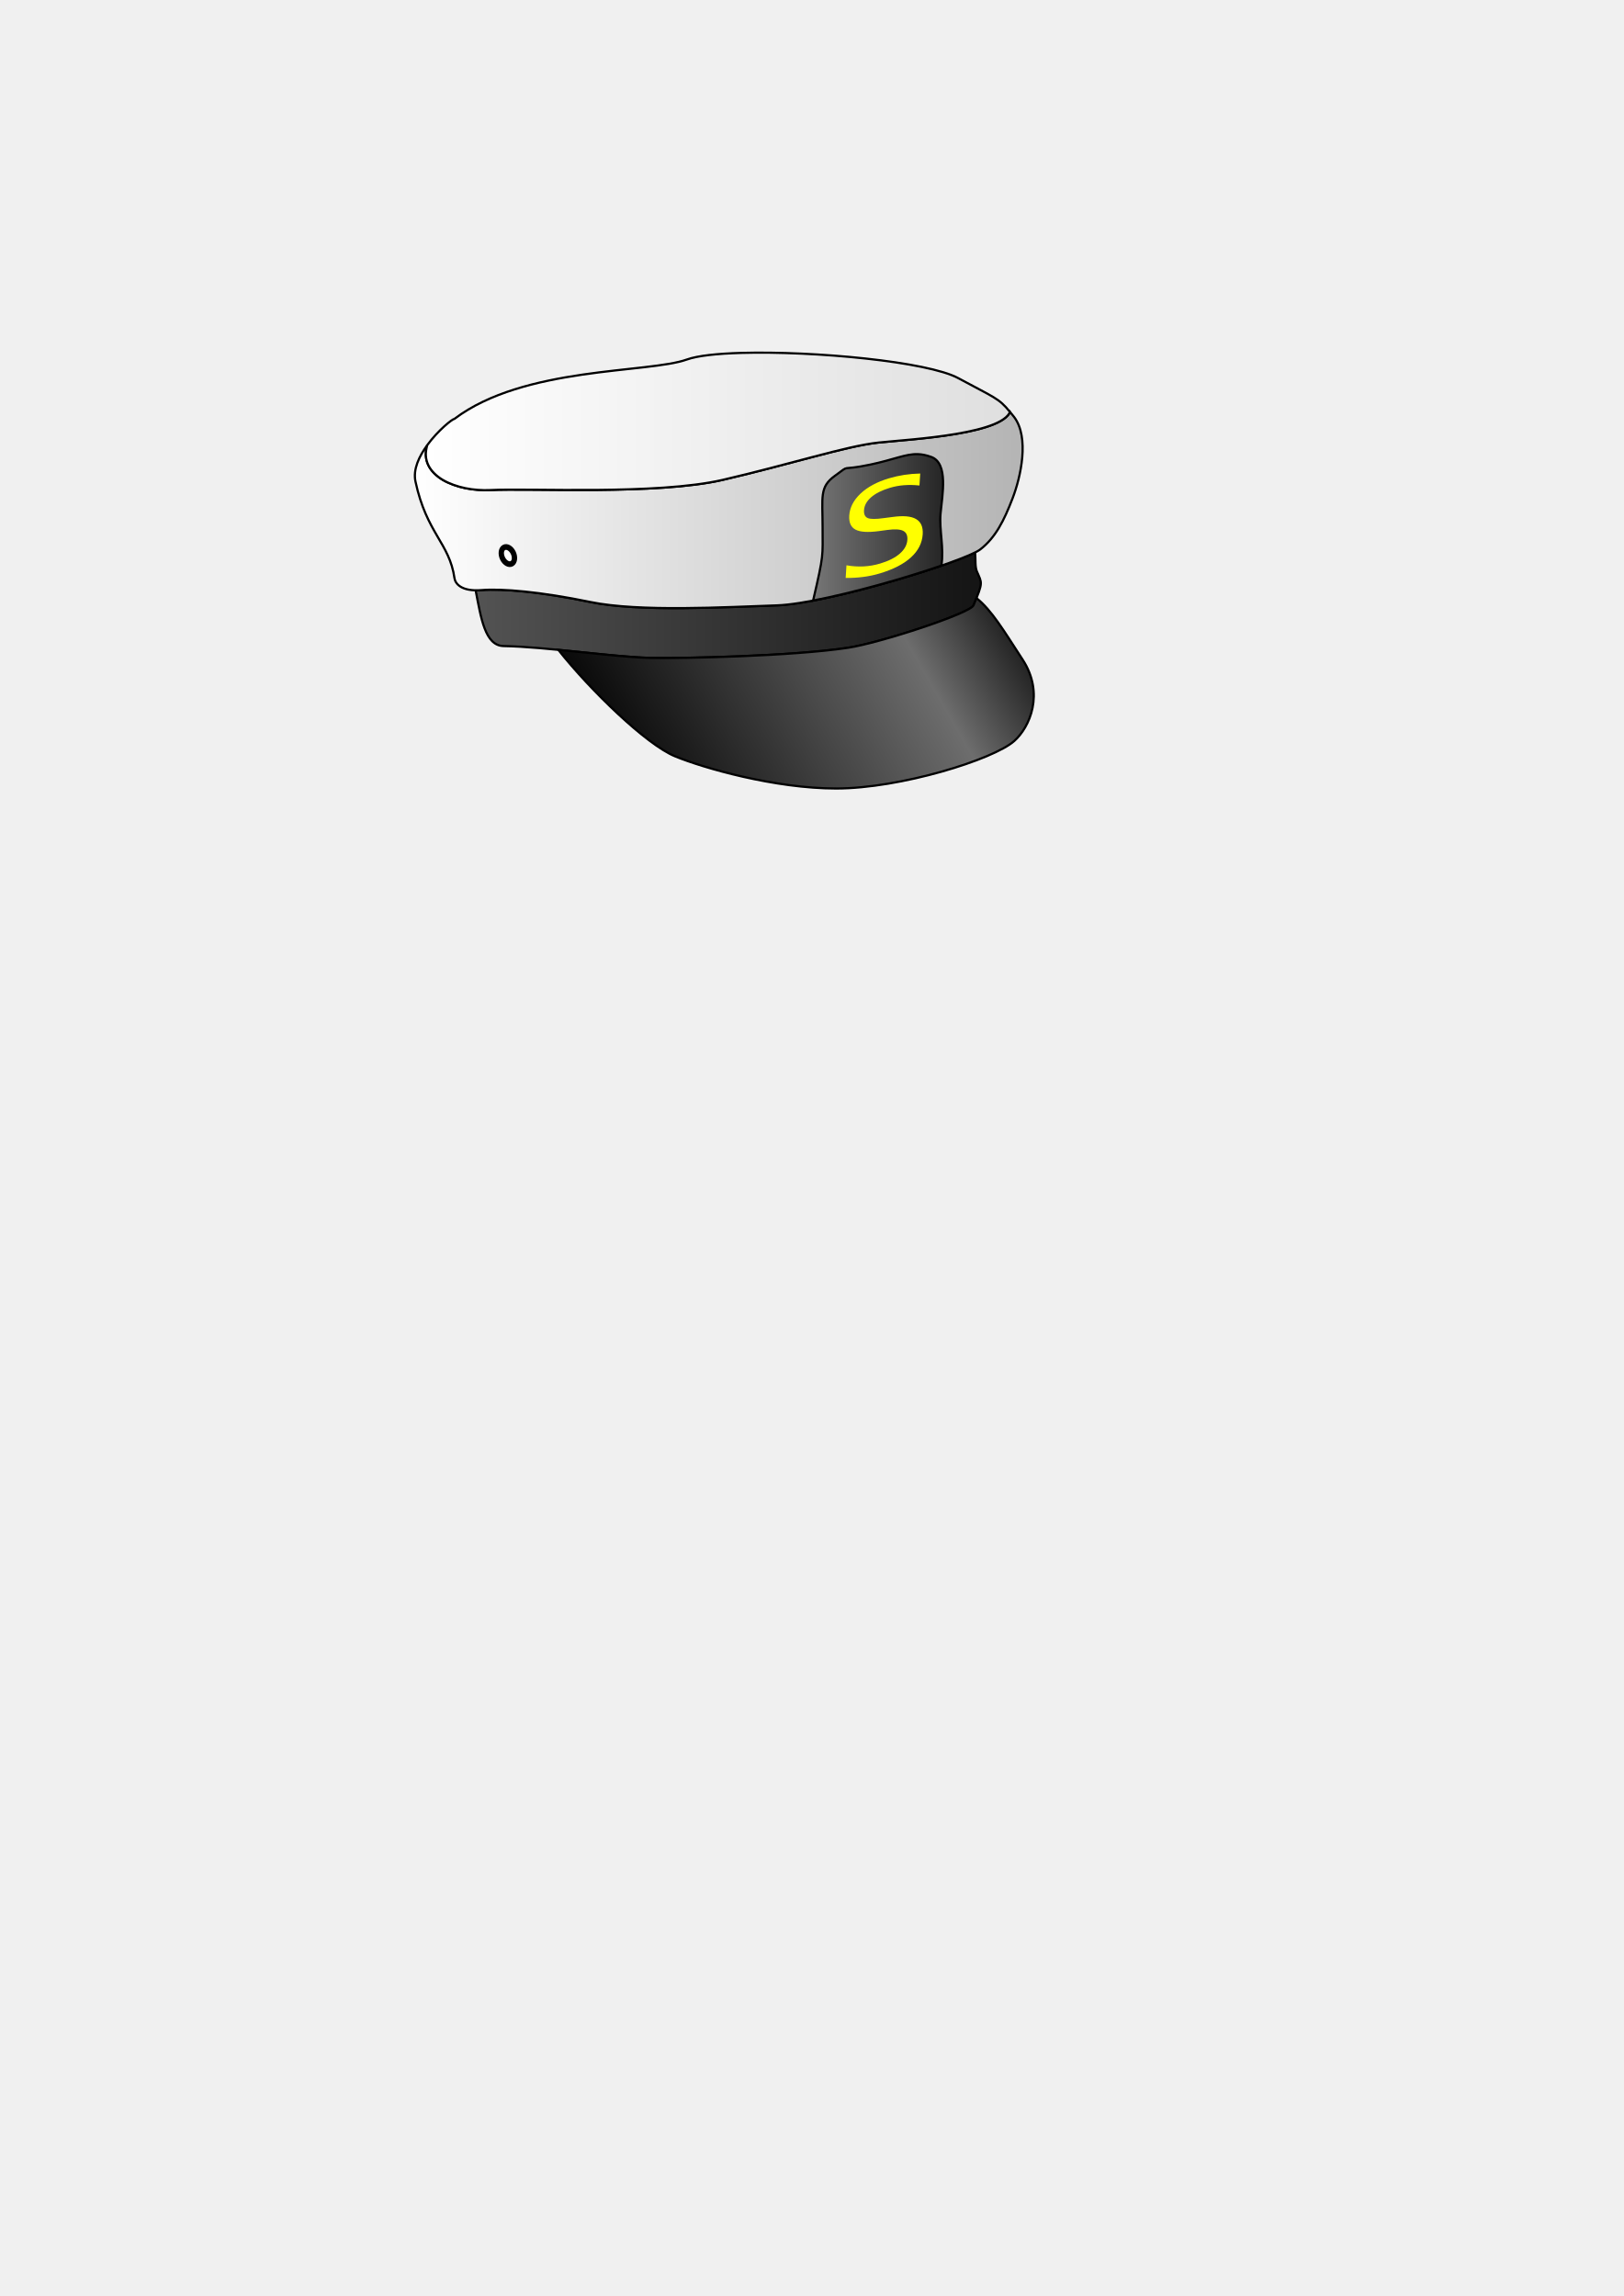
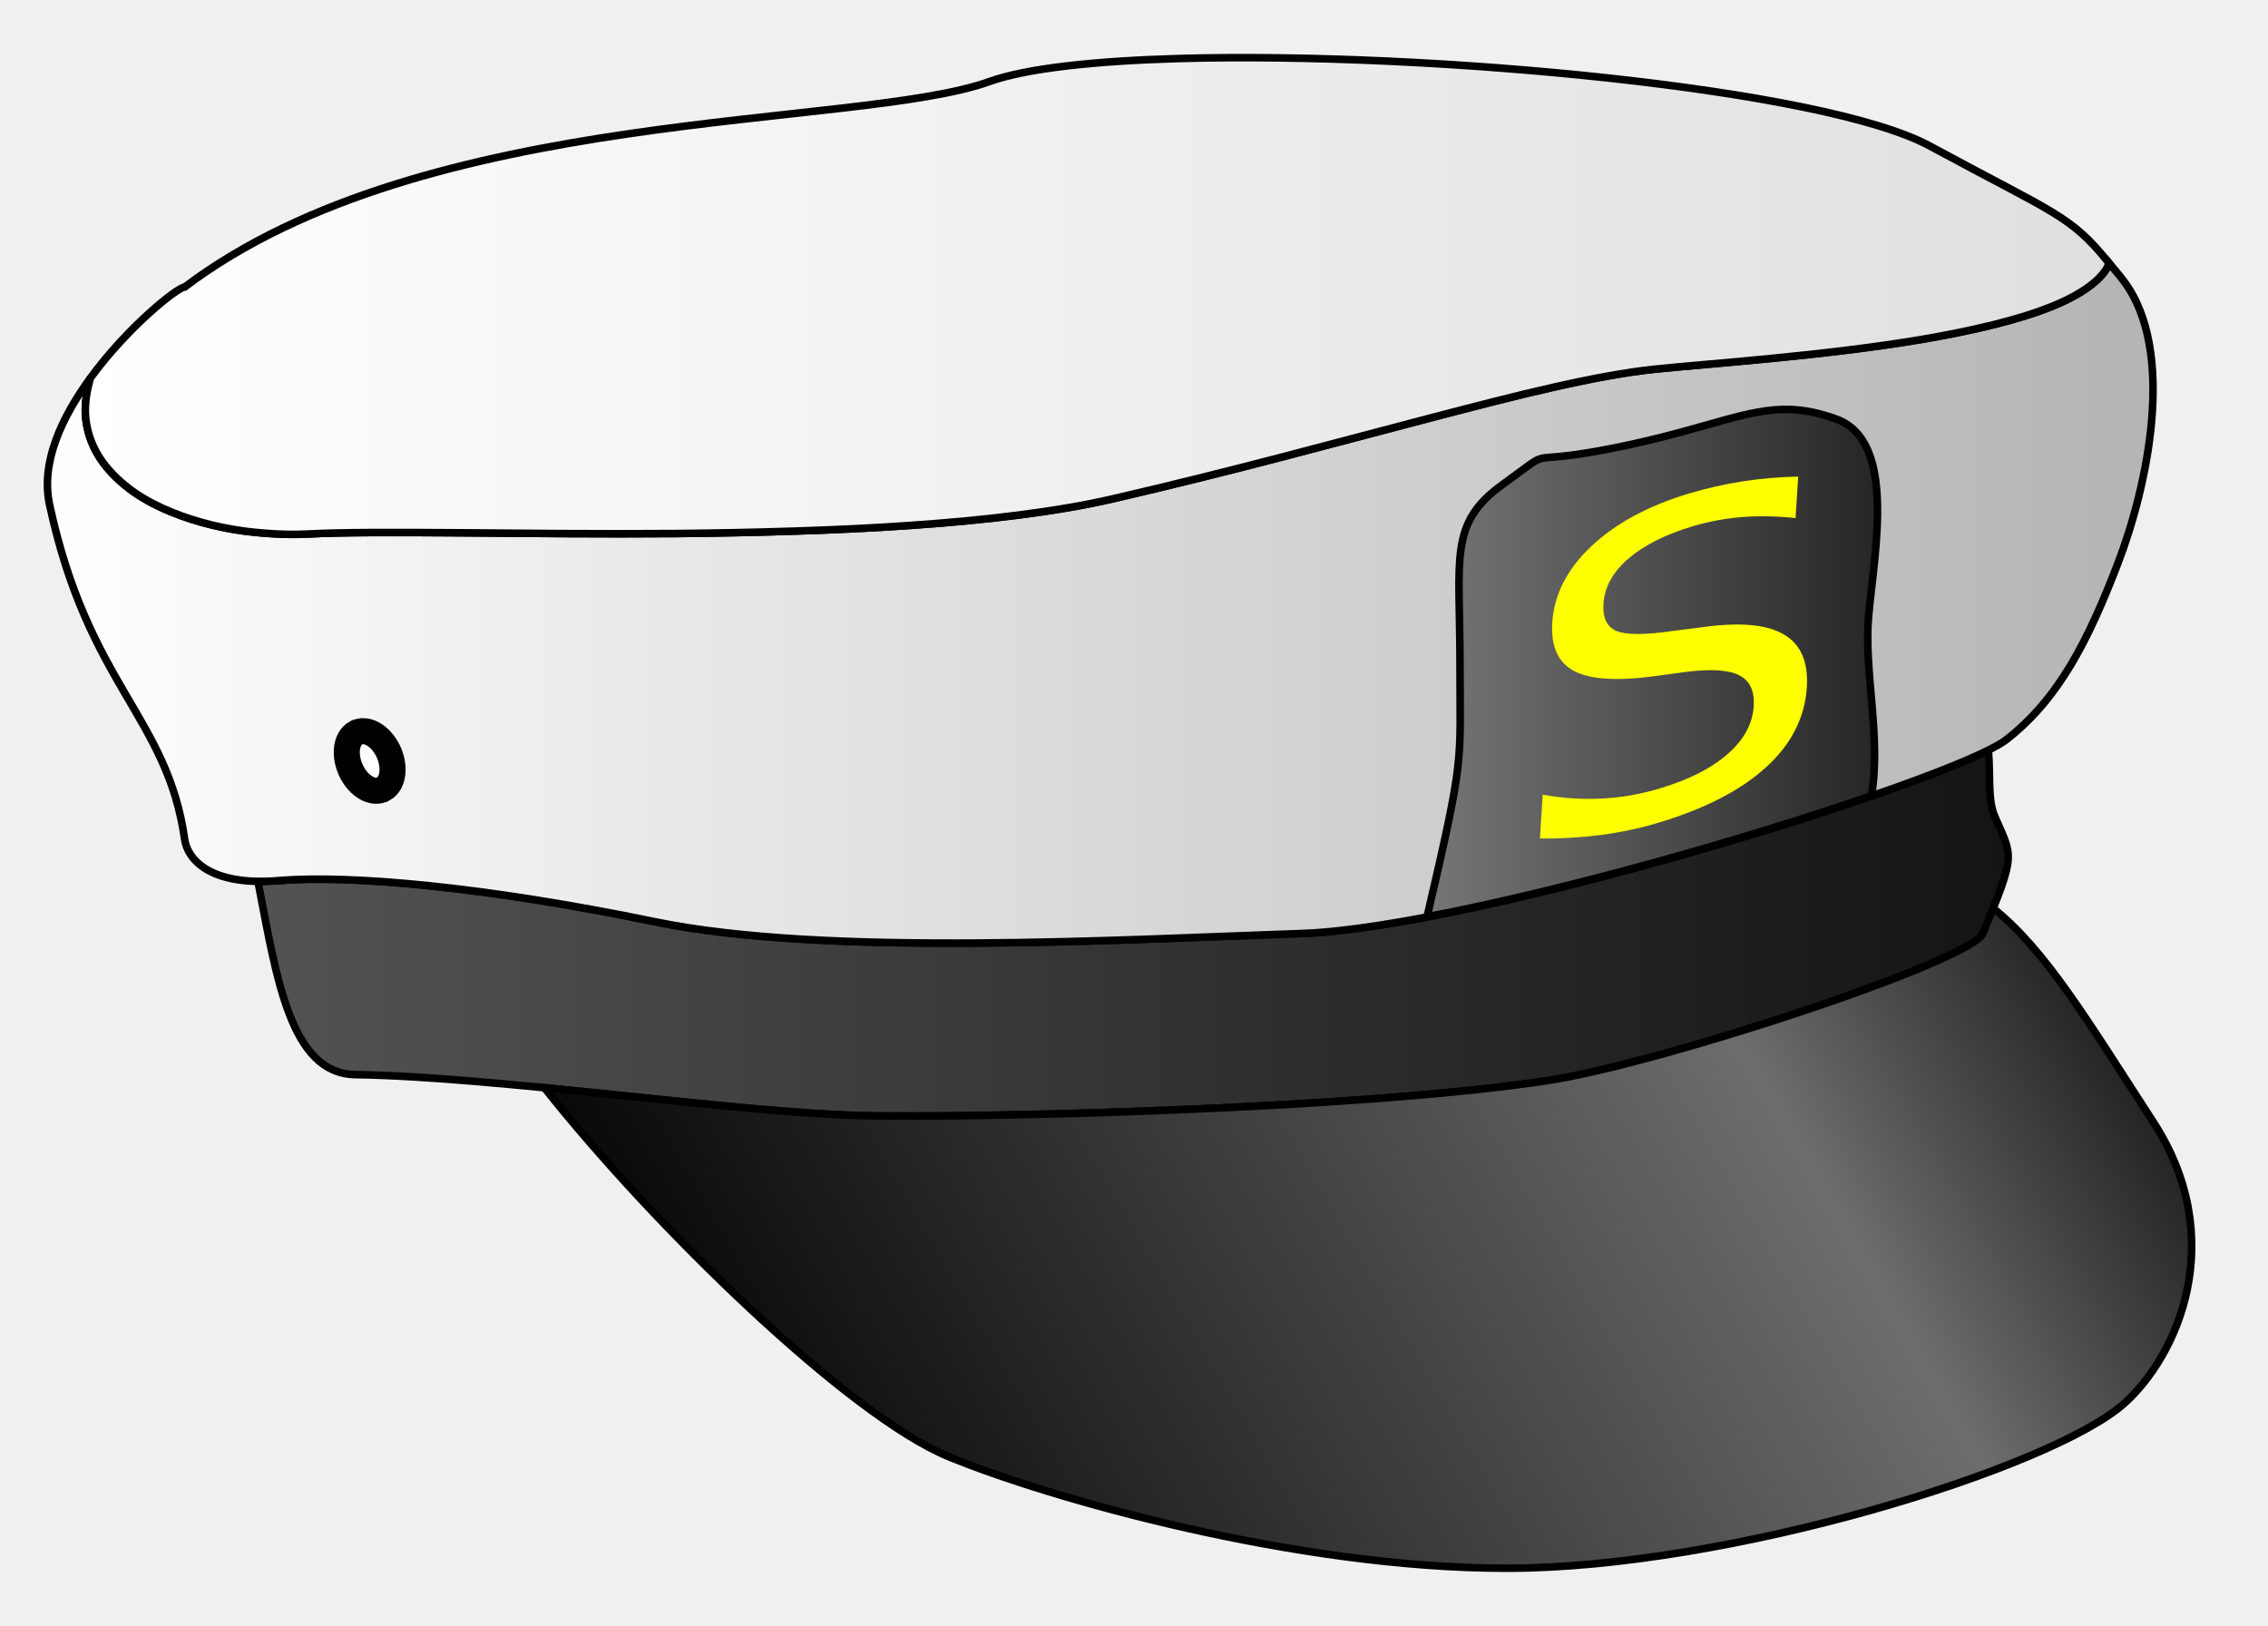
- <svg xmlns="http://www.w3.org/2000/svg" xmlns:xlink="http://www.w3.org/1999/xlink" width="744.094" height="1052.362" id="svg2" version="1.0" style="display:inline;enable-background:new">
-   <defs id="defs4">
-     <linearGradient id="linearGradient3521">
-       <stop style="stop-color:#000000;stop-opacity:1;" offset="0" id="stop3523" />
-       <stop id="stop3529" offset="0.708" style="stop-color:#6d6d6d;stop-opacity:1;" />
-       <stop style="stop-color:#000000;stop-opacity:1;" offset="1" id="stop3525" />
+ <svg xmlns="http://www.w3.org/2000/svg" xmlns:xlink="http://www.w3.org/1999/xlink" version="1.1" preserveAspectRatio="xMidYMid meet" viewBox="0 0 300 215" width="300" height="215">
+   <defs>
+     <path d="M172.12 123.46C148.8 124.24 109.16 126.56 86.62 121.9C64.08 117.24 46.19 115.68 36.87 116.46C35.87 116.54 34.97 116.57 34.12 116.56C36.57 129.25 38.39 141.99 46.99 142.12C65.94 142.4 97.53 147.21 114.62 147.56C128.63 147.84 179.12 146.79 204.77 142.9C219.55 140.66 260.73 127.14 262.27 123.46C266.79 112.68 266.17 113.37 263.84 107.93C262.91 105.77 263.3 102.6 263.02 99.21C249.5 105.98 193.75 122.74 172.12 123.46Z" id="c2mQyFFsUq" />
+     <linearGradient id="gradiente13na1yQuS" gradientUnits="userSpaceOnUse" x1="33.62" y1="123.41" x2="266.13" y2="123.41">
+       <stop style="stop-color: #535353;stop-opacity: 1" offset="0%" />
+       <stop style="stop-color: #141414;stop-opacity: 1" offset="100%" />
    </linearGradient>
-     <linearGradient id="linearGradient3513">
-       <stop style="stop-color:#535353;stop-opacity:1;" offset="0" id="stop3515" />
-       <stop style="stop-color:#141414;stop-opacity:1;" offset="1" id="stop3517" />
+     <path d="M278.74 35.37C278.37 36.03 277.82 36.65 277.15 37.24C276.48 37.83 275.66 38.4 274.74 38.93C273.82 39.46 272.79 39.96 271.65 40.43C269.36 41.37 266.68 42.2 263.74 42.93C260.8 43.66 257.61 44.31 254.3 44.87C247.7 45.99 240.65 46.78 234.34 47.4C228.02 48.02 222.43 48.45 218.74 48.84C215.05 49.23 210.64 50.05 205.62 51.18C200.59 52.31 194.96 53.77 188.84 55.37C182.71 56.97 176.09 58.75 169.12 60.56C162.15 62.37 154.82 64.21 147.24 65.96C143.45 66.84 139.23 67.54 134.71 68.12C130.19 68.7 125.36 69.15 120.37 69.49C115.37 69.84 110.22 70.08 105.02 70.24C99.82 70.41 94.57 70.51 89.43 70.56C79.15 70.64 69.24 70.53 60.77 70.46C52.31 70.4 45.3 70.38 40.77 70.62C38.93 70.72 37 70.67 35.09 70.52C33.17 70.38 31.27 70.13 29.4 69.74C27.52 69.35 25.69 68.84 23.96 68.21C22.23 67.58 20.57 66.84 19.09 65.96C17.6 65.09 16.3 64.08 15.18 62.96C14.05 61.84 13.12 60.6 12.46 59.24C11.8 57.88 11.4 56.41 11.3 54.81C11.22 53.32 11.47 51.69 11.96 49.99C8.23 55.11 5.35 61.1 6.55 66.71C11.69 90.63 22.13 94.79 24.43 111.02C24.77 113.46 27.54 117.24 36.87 116.46C46.19 115.68 64.08 117.24 86.62 121.9C109.16 126.56 148.8 124.24 172.12 123.46C195.43 122.68 258.4 103.25 265.4 97.81C272.39 92.37 276.26 84.6 280.15 74.49C284.03 64.39 287.92 46.51 280.93 37.18C280.13 36.11 279.59 35.56 278.93 34.74C278.84 34.95 278.86 35.17 278.74 35.37Z" id="o91SRsho52" />
+     <linearGradient id="gradientb32VnXsNUB" gradientUnits="userSpaceOnUse" x1="5.78" y1="79.74" x2="285.3" y2="79.74">
+       <stop style="stop-color: #ffffff;stop-opacity: 1" offset="0%" />
+       <stop style="stop-color: #b4b4b4;stop-opacity: 1" offset="100%" />
    </linearGradient>
-     <linearGradient id="linearGradient3505">
-       <stop style="stop-color:#ffffff;stop-opacity:1;" offset="0" id="stop3507" />
-       <stop style="stop-color:#b4b4b4;stop-opacity:1;" offset="1" id="stop3509" />
+     <path d="M130.93 10.77C113.32 17.11 56.3 13.87 24.43 37.96C23.54 37.96 16.96 43.15 11.96 49.99C11.47 51.69 11.22 53.32 11.3 54.81C11.4 56.41 11.8 57.88 12.46 59.24C13.12 60.6 14.05 61.84 15.18 62.96C16.3 64.08 17.6 65.09 19.09 65.96C20.57 66.84 22.23 67.58 23.96 68.21C25.69 68.84 27.52 69.35 29.4 69.74C31.27 70.13 33.17 70.38 35.09 70.52C37 70.67 38.93 70.72 40.77 70.62C45.3 70.38 52.31 70.4 60.77 70.46C69.24 70.53 79.15 70.64 89.43 70.56C94.57 70.51 99.82 70.41 105.02 70.24C110.22 70.08 115.37 69.84 120.37 69.49C125.36 69.15 130.19 68.7 134.71 68.12C139.23 67.54 143.45 66.84 147.24 65.96C154.82 64.21 162.15 62.37 169.12 60.56C176.09 58.75 182.71 56.97 188.84 55.37C194.96 53.77 200.59 52.31 205.62 51.18C210.64 50.05 215.05 49.23 218.74 48.84C222.43 48.45 228.02 48.02 234.34 47.4C240.65 46.78 247.7 45.99 254.3 44.87C257.61 44.31 260.8 43.66 263.74 42.93C266.68 42.2 269.36 41.37 271.65 40.43C272.79 39.96 273.82 39.46 274.74 38.93C275.66 38.4 276.48 37.83 277.15 37.24C277.82 36.65 278.37 36.03 278.74 35.37C278.86 35.17 278.84 34.95 278.93 34.74C273.86 28.44 271.78 28.25 255.27 19.31C241.28 11.73 189.26 6.8 155.93 7.74C144.82 8.06 135.79 9.03 130.93 10.77Z" id="dfIlSHYyL" />
+     <linearGradient id="gradientc7kiN9GKTc" gradientUnits="userSpaceOnUse" x1="10.79" y1="39.15" x2="279.43" y2="39.15">
+       <stop style="stop-color: #ffffff;stop-opacity: 1" offset="0%" />
+       <stop style="stop-color: #dfdfdf;stop-opacity: 1" offset="100%" />
    </linearGradient>
-     <linearGradient id="linearGradient3497">
-       <stop style="stop-color:#777777;stop-opacity:1;" offset="0" id="stop3499" />
-       <stop style="stop-color:#252525;stop-opacity:1;" offset="1" id="stop3501" />
+     <path d="M262.27 123.46C260.73 127.14 219.55 140.66 204.77 142.9C179.12 146.79 128.63 147.84 114.62 147.56C103.88 147.34 87.44 145.35 71.99 143.84C86.78 162.47 112.32 187.22 125.49 192.65C138.7 198.09 171.28 207.4 199.3 207.4C228.84 207.4 271.39 194.11 280.93 185.65C288.07 179.32 294.91 163.88 284.8 148.34C275.9 134.63 270.63 125.75 263.65 120.12C263.25 121.1 262.81 122.19 262.27 123.46Z" id="az6bdiqZb" />
+     <linearGradient id="gradientaIYyXYbbR" gradientUnits="userSpaceOnUse" x1="103.37" y1="223.29" x2="290.41" y2="115.77">
+       <stop style="stop-color: #000000;stop-opacity: 1" offset="0%" />
+       <stop style="stop-color: #6d6d6d;stop-opacity: 1" offset="70.817%" />
+       <stop style="stop-color: #000000;stop-opacity: 1" offset="100%" />
    </linearGradient>
-     <linearGradient id="linearGradient3491">
-       <stop style="stop-color:#ffffff;stop-opacity:1;" offset="0" id="stop3493" />
-       <stop id="stop3495" offset="1" style="stop-color:#dfdfdf;stop-opacity:1;" />
+     <path d="M214.87 58.96C200.1 62.07 206.61 58.42 198.74 64.09C191.61 69.23 193.12 73.72 193.12 87.71C193.12 101.37 193.8 99.64 188.77 121.24C207.01 117.78 231.13 110.9 247.55 105.24C248.87 97.31 246.5 88.82 247.18 81.37C247.96 72.82 250.9 58.27 242.84 55.4C240.6 54.6 238.66 54.21 236.77 54.15C231.11 53.98 225.94 56.63 214.87 58.96Z" id="b1hJIoVXYT" />
+     <linearGradient id="gradienta1vtwu6atU" gradientUnits="userSpaceOnUse" x1="188.27" y1="87.69" x2="248.85" y2="87.69">
+       <stop style="stop-color: #777777;stop-opacity: 1" offset="0%" />
+       <stop style="stop-color: #252525;stop-opacity: 1" offset="100%" />
    </linearGradient>
-     <linearGradient id="linearGradient3459">
-       <stop id="stop3471" offset="0" style="stop-color:#ffffff;stop-opacity:1;" />
-       <stop style="stop-color:#dfdfdf;stop-opacity:1;" offset="1" id="stop3463" />
-     </linearGradient>
-     <linearGradient xlink:href="#linearGradient3491" id="linearGradient3469" x1="194.64" y1="193.155" x2="463.281" y2="193.155" gradientUnits="userSpaceOnUse" />
-     <linearGradient xlink:href="#linearGradient3497" id="linearGradient3503" x1="372.125" y1="241.699" x2="432.698" y2="241.699" gradientUnits="userSpaceOnUse" />
-     <linearGradient xlink:href="#linearGradient3505" id="linearGradient3511" x1="189.628" y1="233.744" x2="469.147" y2="233.744" gradientUnits="userSpaceOnUse" />
-     <linearGradient xlink:href="#linearGradient3513" id="linearGradient3519" x1="217.469" y1="277.412" x2="449.986" y2="277.412" gradientUnits="userSpaceOnUse" />
-     <linearGradient xlink:href="#linearGradient3521" id="linearGradient3531" x1="287.219" y1="377.295" x2="474.259" y2="269.778" gradientUnits="userSpaceOnUse" />
+     <path d="M237.86 63.03C237.65 66.32 237.53 68.15 237.51 68.52C235.03 68.26 232.67 68.21 230.45 68.38C228.22 68.56 226.06 68.96 223.96 69.58C220.31 70.67 217.45 72.11 215.38 73.89C213.33 75.67 212.24 77.65 212.1 79.85C211.98 81.69 212.54 82.88 213.79 83.44C215.06 83.97 217.51 83.98 221.14 83.46C221.55 83.41 224.75 83 225.15 82.95C230.1 82.26 233.69 82.57 235.93 83.89C238.19 85.18 239.21 87.52 239 90.9C238.74 94.93 236.93 98.47 233.56 101.51C230.22 104.55 225.44 107 219.22 108.85C216.87 109.55 214.39 110.08 211.76 110.42C209.16 110.76 206.47 110.92 203.69 110.89C203.73 110.31 204.02 105.67 204.06 105.1C206.7 105.57 209.31 105.74 211.87 105.61C214.44 105.48 216.99 105.04 219.51 104.28C223.34 103.14 226.34 101.63 228.5 99.74C230.66 97.86 231.82 95.75 231.97 93.41C232.1 91.36 231.45 89.99 230.02 89.29C228.61 88.58 226.22 88.44 222.85 88.88C222.44 88.94 219.21 89.38 218.81 89.43C213.86 90.09 210.33 89.86 208.21 88.74C206.09 87.63 205.13 85.48 205.33 82.3C205.57 78.62 207.29 75.27 210.5 72.23C213.74 69.19 218.07 66.86 223.49 65.24C225.81 64.55 228.17 64.02 230.56 63.65C232.95 63.28 235.38 63.08 237.86 63.03" id="eoyJ4SW4I" />
+     <path d="M46.49 102.02C45.48 99.98 45.73 97.71 47.06 96.95C47.06 96.95 47.07 96.95 47.07 96.95C48.4 96.19 50.29 97.22 51.31 99.26C52.32 101.3 52.06 103.57 50.73 104.33C50.73 104.33 50.72 104.33 50.72 104.33C49.39 105.09 47.5 104.05 46.49 102.02Z" id="cgP2xrxcM" />
  </defs>
-   <g id="layer3" style="display:inline">
-     <path style="fill:url(#linearGradient3519);fill-opacity:1;fill-rule:evenodd;stroke:#000000;stroke-width:1px;stroke-linecap:butt;stroke-linejoin:miter;stroke-opacity:1" d="M 446.875,253.219 C 433.357,259.982 377.605,276.748 355.969,277.469 C 332.652,278.246 293.008,280.57 270.469,275.906 C 247.929,271.243 230.045,269.692 220.719,270.469 C 219.723,270.552 218.82,270.576 217.969,270.562 C 220.425,283.258 222.245,295.997 230.844,296.125 C 249.794,296.406 281.379,301.218 298.469,301.562 C 312.478,301.845 362.977,300.792 388.625,296.906 C 403.406,294.667 444.584,281.147 446.125,277.469 C 450.639,266.692 450.019,267.378 447.688,261.938 C 446.762,259.777 447.149,256.61 446.875,253.219 z" id="path2632" />
-     <path style="fill:url(#linearGradient3511);fill-opacity:1;fill-rule:evenodd;stroke:#000000;stroke-width:1px;stroke-linecap:butt;stroke-linejoin:miter;stroke-opacity:1" d="M 462.781,188.75 C 462.696,188.956 462.708,189.176 462.594,189.375 C 462.217,190.033 461.668,190.659 461,191.25 C 460.332,191.841 459.517,192.409 458.594,192.938 C 457.671,193.466 456.642,193.967 455.5,194.438 C 453.217,195.379 450.533,196.204 447.594,196.938 C 444.655,197.671 441.459,198.316 438.156,198.875 C 431.55,199.992 424.502,200.787 418.188,201.406 C 411.873,202.026 406.286,202.455 402.594,202.844 C 398.902,203.232 394.496,204.058 389.469,205.188 C 384.441,206.317 378.808,207.772 372.688,209.375 C 366.567,210.978 359.939,212.753 352.969,214.562 C 345.998,216.372 338.672,218.22 331.094,219.969 C 327.305,220.843 323.086,221.544 318.562,222.125 C 314.039,222.706 309.213,223.155 304.219,223.5 C 299.225,223.845 294.075,224.084 288.875,224.25 C 283.675,224.416 278.423,224.519 273.281,224.562 C 262.998,224.649 253.089,224.533 244.625,224.469 C 236.161,224.404 229.155,224.387 224.625,224.625 C 222.779,224.722 220.852,224.677 218.938,224.531 C 217.023,224.386 215.126,224.139 213.25,223.75 C 211.374,223.361 209.545,222.85 207.812,222.219 C 206.08,221.587 204.419,220.843 202.938,219.969 C 201.456,219.094 200.156,218.086 199.031,216.969 C 197.906,215.851 196.974,214.61 196.312,213.25 C 195.651,211.89 195.249,210.416 195.156,208.812 C 195.07,207.326 195.321,205.696 195.812,204 C 192.079,209.112 189.202,215.109 190.406,220.719 C 195.541,244.635 205.977,248.793 208.281,265.031 C 208.627,267.465 211.392,271.246 220.719,270.469 C 230.045,269.692 247.929,271.243 270.469,275.906 C 293.008,280.57 332.652,278.246 355.969,277.469 C 379.285,276.692 442.255,257.253 449.25,251.812 C 456.245,246.372 460.114,238.604 464,228.5 C 467.886,218.396 471.776,200.514 464.781,191.188 C 463.978,190.116 463.439,189.568 462.781,188.75 z" id="path2670" />
-     <path style="fill:url(#linearGradient3469);fill-opacity:1;fill-rule:evenodd;stroke:#000000;stroke-width:1px;stroke-linecap:butt;stroke-linejoin:miter;stroke-opacity:1" d="M 339.781,161.75 C 328.669,162.066 319.639,163.032 314.781,164.781 C 297.17,171.121 240.147,167.875 208.281,191.969 C 207.392,191.969 200.809,197.159 195.812,204 C 195.321,205.696 195.07,207.326 195.156,208.812 C 195.249,210.416 195.651,211.89 196.312,213.25 C 196.974,214.61 197.906,215.851 199.031,216.969 C 200.156,218.086 201.456,219.094 202.938,219.969 C 204.419,220.843 206.08,221.587 207.812,222.219 C 209.545,222.85 211.374,223.361 213.25,223.75 C 215.126,224.139 217.023,224.386 218.938,224.531 C 220.852,224.677 222.779,224.722 224.625,224.625 C 229.155,224.387 236.161,224.404 244.625,224.469 C 253.089,224.533 262.998,224.649 273.281,224.562 C 278.423,224.519 283.675,224.416 288.875,224.25 C 294.075,224.084 299.225,223.845 304.219,223.5 C 309.213,223.155 314.039,222.706 318.562,222.125 C 323.086,221.544 327.305,220.843 331.094,219.969 C 338.672,218.22 345.998,216.372 352.969,214.562 C 359.939,212.753 366.567,210.978 372.688,209.375 C 378.808,207.772 384.441,206.317 389.469,205.188 C 394.496,204.058 398.902,203.232 402.594,202.844 C 406.286,202.455 411.873,202.026 418.188,201.406 C 424.502,200.787 431.55,199.992 438.156,198.875 C 441.459,198.316 444.655,197.671 447.594,196.938 C 450.533,196.204 453.217,195.379 455.5,194.438 C 456.642,193.967 457.671,193.466 458.594,192.938 C 459.517,192.409 460.332,191.841 461,191.25 C 461.668,190.659 462.217,190.033 462.594,189.375 C 462.708,189.176 462.696,188.956 462.781,188.75 C 457.713,182.444 455.636,182.256 439.125,173.312 C 425.135,165.735 373.117,160.803 339.781,161.75 z" id="path2626" />
-     <path style="fill:url(#linearGradient3531);fill-opacity:1;fill-rule:evenodd;stroke:#000000;stroke-width:1px;stroke-linecap:butt;stroke-linejoin:miter;stroke-opacity:1" d="M 447.5,274.125 C 447.104,275.107 446.658,276.195 446.125,277.469 C 444.584,281.147 403.406,294.667 388.625,296.906 C 362.977,300.792 312.478,301.845 298.469,301.562 C 287.736,301.346 271.291,299.355 255.844,297.844 C 270.63,316.48 296.167,341.231 309.344,346.656 C 322.557,352.097 355.133,361.406 383.156,361.406 C 412.691,361.406 455.242,348.112 464.781,339.656 C 471.925,333.324 478.76,317.888 468.656,302.344 C 459.749,288.64 454.484,279.762 447.5,274.125 z" id="path2642" />
-     <path style="fill:url(#linearGradient3503);fill-opacity:1;fill-rule:evenodd;stroke:#000000;stroke-width:1px;stroke-linecap:butt;stroke-linejoin:miter;stroke-opacity:1" d="M 420.625,208.156 C 414.96,207.982 409.794,210.637 398.719,212.969 C 383.951,216.078 390.46,212.426 382.594,218.094 C 375.46,223.234 376.969,227.729 376.969,241.719 C 376.969,255.379 377.655,253.642 372.625,275.25 C 390.866,271.785 414.983,264.906 431.406,259.25 C 432.719,251.318 430.354,242.827 431.031,235.375 C 431.808,226.826 434.756,212.282 426.688,209.406 C 424.453,208.61 422.513,208.214 420.625,208.156 z" id="path2644" />
+   <g>
+     <g>
+       <g>
+         <use xlink:href="#c2mQyFFsUq" opacity="1" fill="url(#gradiente13na1yQuS)" />
+         <g>
+           <use xlink:href="#c2mQyFFsUq" opacity="1" fill-opacity="0" stroke="#000000" stroke-width="1" stroke-opacity="1" />
+         </g>
+       </g>
+       <g>
+         <use xlink:href="#o91SRsho52" opacity="1" fill="url(#gradientb32VnXsNUB)" />
+         <g>
+           <use xlink:href="#o91SRsho52" opacity="1" fill-opacity="0" stroke="#000000" stroke-width="1" stroke-opacity="1" />
+         </g>
+       </g>
+       <g>
+         <use xlink:href="#dfIlSHYyL" opacity="1" fill="url(#gradientc7kiN9GKTc)" />
+         <g>
+           <use xlink:href="#dfIlSHYyL" opacity="1" fill-opacity="0" stroke="#000000" stroke-width="1" stroke-opacity="1" />
+         </g>
+       </g>
+       <g>
+         <use xlink:href="#az6bdiqZb" opacity="1" fill="url(#gradientaIYyXYbbR)" />
+         <g>
+           <use xlink:href="#az6bdiqZb" opacity="1" fill-opacity="0" stroke="#000000" stroke-width="1" stroke-opacity="1" />
+         </g>
+       </g>
+       <g>
+         <use xlink:href="#b1hJIoVXYT" opacity="1" fill="url(#gradienta1vtwu6atU)" />
+         <g>
+           <use xlink:href="#b1hJIoVXYT" opacity="1" fill-opacity="0" stroke="#000000" stroke-width="1" stroke-opacity="1" />
+         </g>
+       </g>
+       <g>
+         <use xlink:href="#eoyJ4SW4I" opacity="1" fill="#ffff00" fill-opacity="1" />
+         <g>
+           <use xlink:href="#eoyJ4SW4I" opacity="1" fill-opacity="0" stroke="#000000" stroke-width="1" stroke-opacity="0" />
+         </g>
+       </g>
+       <g>
+         <use xlink:href="#cgP2xrxcM" opacity="1" fill="#ffffff" fill-opacity="1" />
+         <g>
+           <use xlink:href="#cgP2xrxcM" opacity="1" fill-opacity="0" stroke="#000000" stroke-width="3.45" stroke-opacity="1" />
+         </g>
+       </g>
+     </g>
  </g>
-   <g id="layer4" style="display:inline">
-     <path style="font-size:12px;font-style:normal;font-weight:normal;fill:#ffff00;fill-opacity:1;stroke:none;stroke-width:1px;stroke-linecap:butt;stroke-linejoin:miter;stroke-opacity:1;font-family:Bitstream Vera Sans" d="M 421.71,217.037 L 421.357,222.527 C 418.878,222.265 416.526,222.219 414.301,222.391 C 412.076,222.563 409.912,222.963 407.81,223.59 C 404.159,224.679 401.299,226.116 399.231,227.899 C 397.185,229.676 396.091,231.66 395.95,233.853 C 395.832,235.692 396.395,236.891 397.64,237.449 C 398.908,237.981 401.36,237.988 404.997,237.468 L 409.002,236.956 C 413.952,236.263 417.545,236.576 419.783,237.894 C 422.044,239.188 423.066,241.525 422.849,244.906 C 422.589,248.938 420.777,252.476 417.413,255.521 C 414.07,258.56 409.29,261.006 403.071,262.862 C 400.726,263.562 398.239,264.085 395.612,264.431 C 393.008,264.771 390.317,264.927 387.541,264.899 L 387.913,259.102 C 390.553,259.572 393.157,259.742 395.727,259.614 C 398.296,259.485 400.842,259.044 403.365,258.291 C 407.194,257.149 410.188,255.636 412.35,253.752 C 414.511,251.868 415.667,249.755 415.818,247.414 C 415.949,245.371 415.299,243.997 413.869,243.294 C 412.46,242.585 410.07,242.45 406.699,242.891 L 402.659,243.441 C 397.712,244.097 394.178,243.866 392.058,242.75 C 389.937,241.633 388.979,239.486 389.183,236.309 C 389.42,232.63 391.144,229.273 394.356,226.237 C 397.59,223.195 401.918,220.865 407.34,219.247 C 409.664,218.554 412.02,218.024 414.41,217.657 C 416.799,217.291 419.233,217.084 421.71,217.037" id="text3597" />
-   </g>
-   <path style="fill:#ffffff;stroke:#000000;stroke-width:3.451;stroke-miterlimit:4;stroke-dasharray:none" id="path2654" d="M 236.32,253.821 A 5.496,3.847 0 1 1 225.328,253.821 A 5.496,3.847 0 1 1 236.32,253.821 z" transform="matrix(0.3325373,0.6715524,-0.62615,0.3566497,314.9201,9.109988)" />
</svg>
